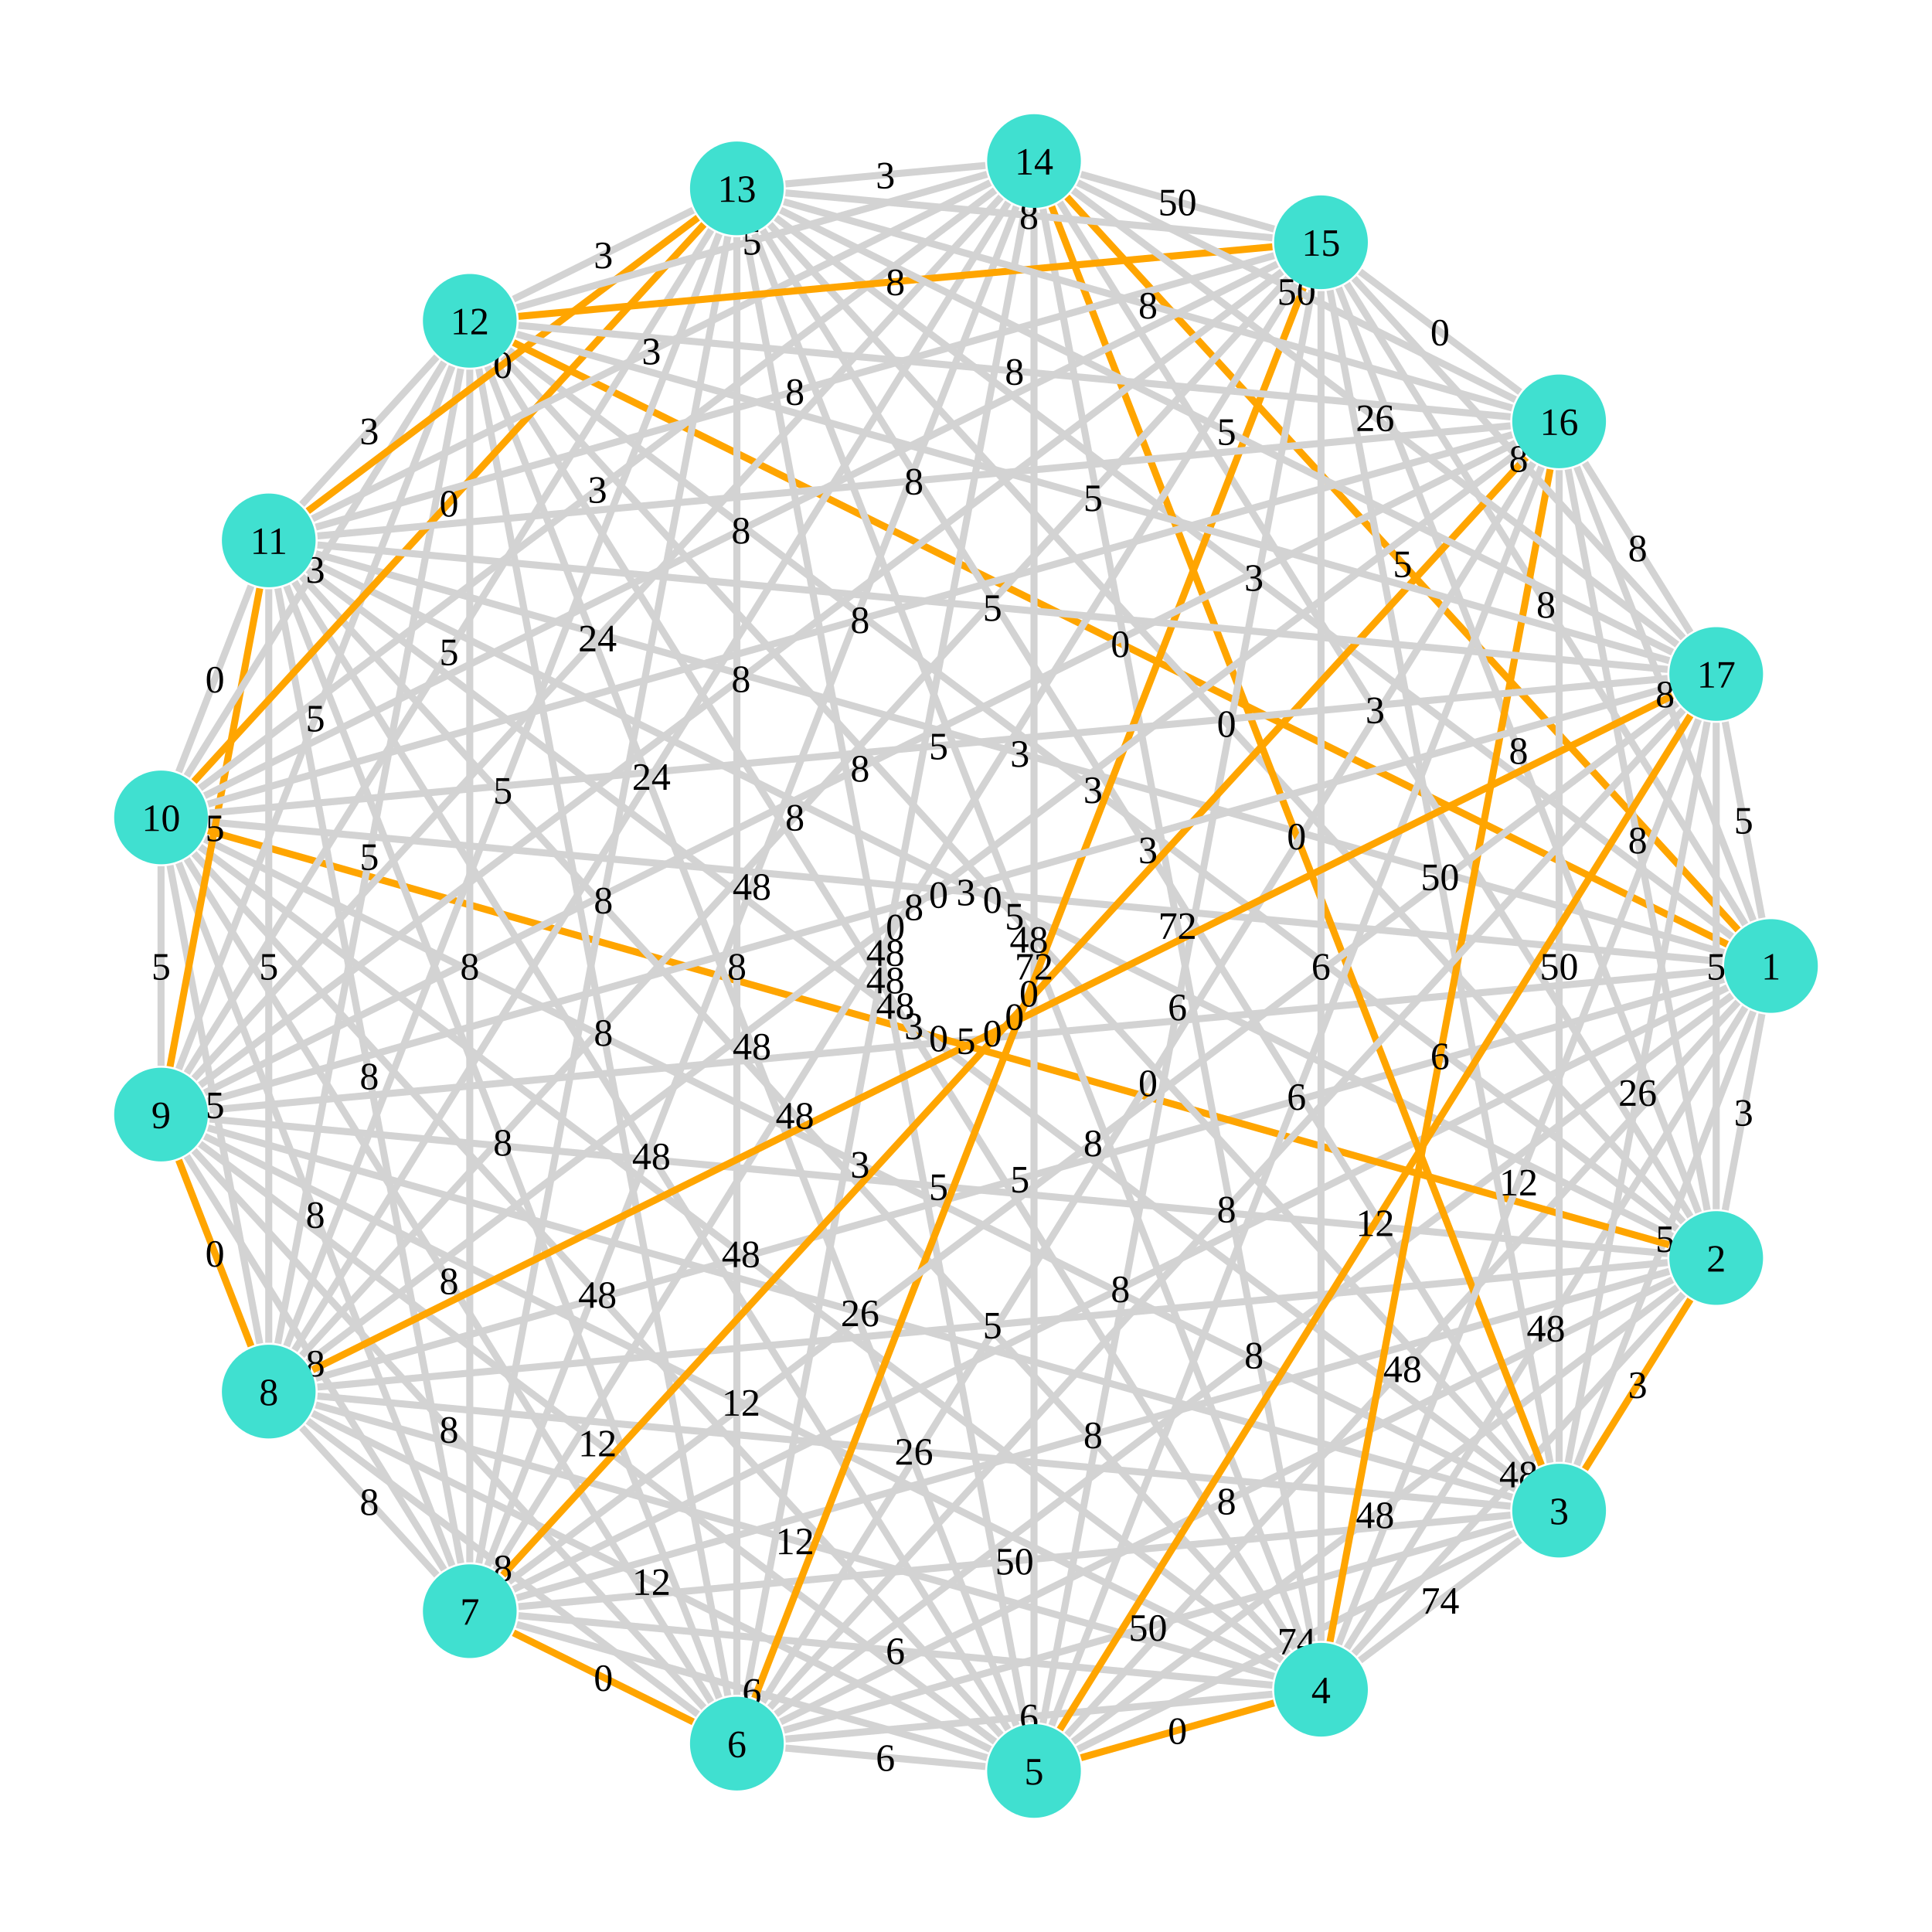
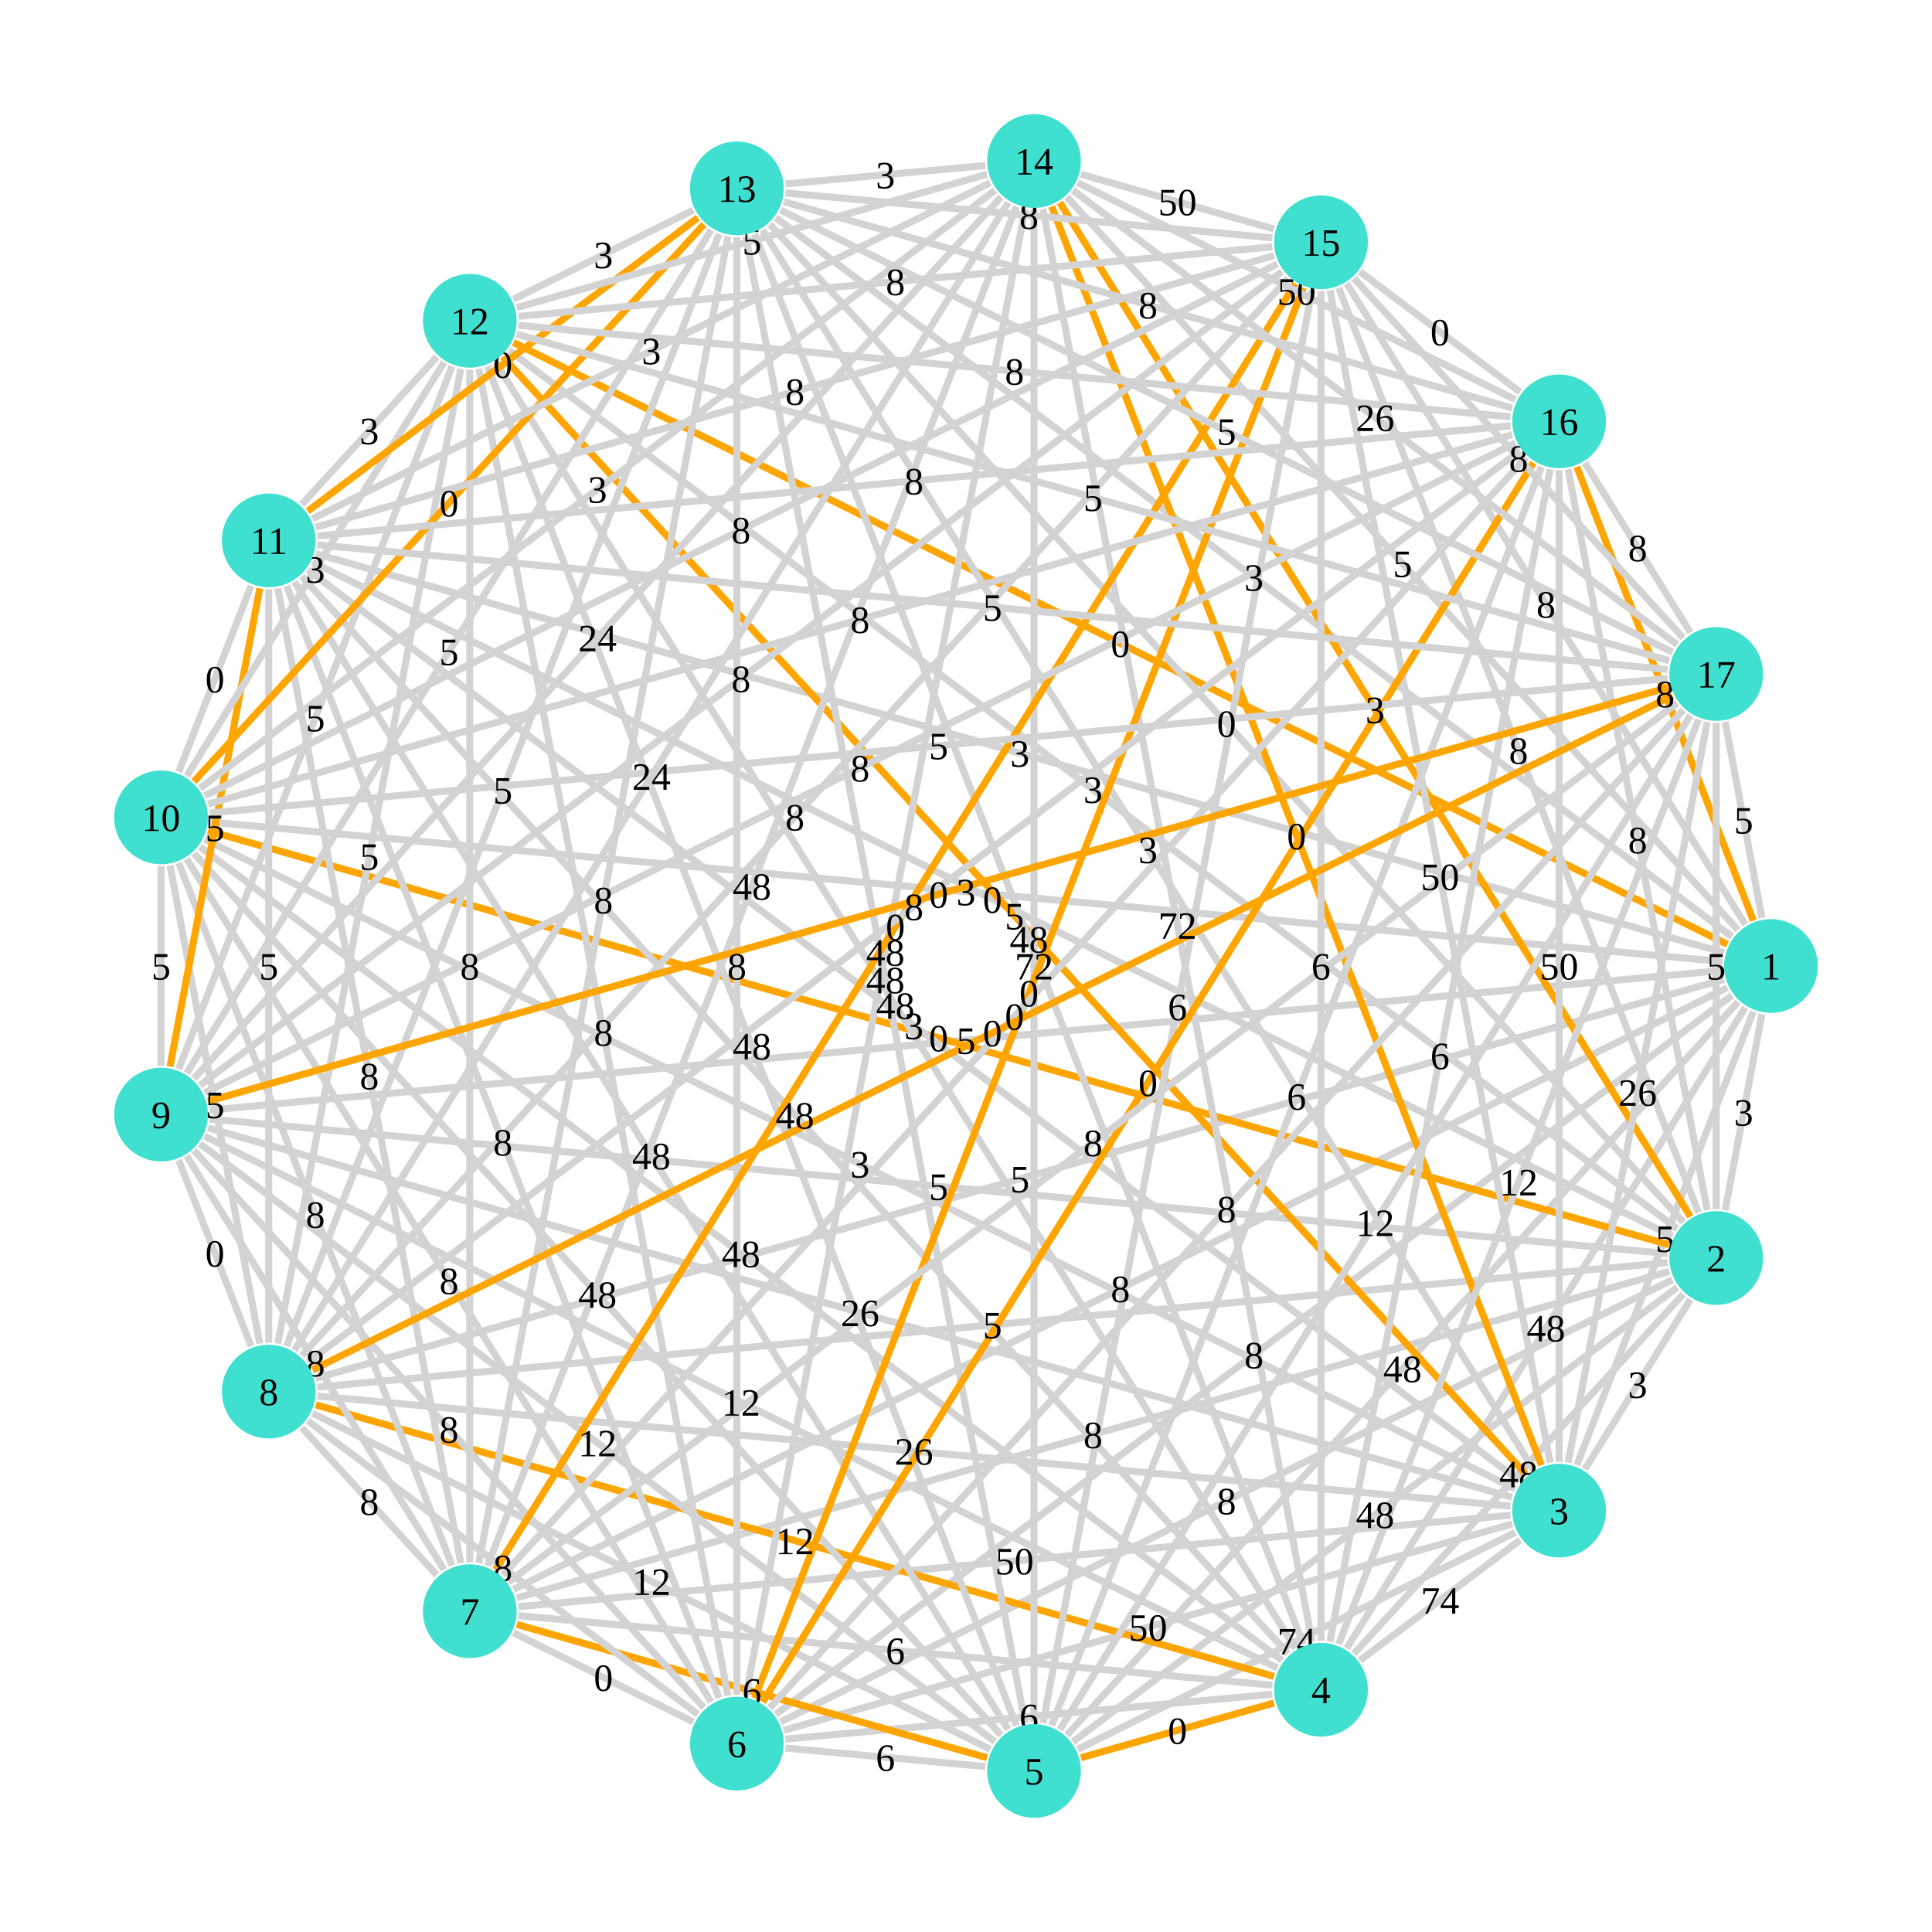
<svg xmlns="http://www.w3.org/2000/svg" xmlns:xlink="http://www.w3.org/1999/xlink" version="1.2" width="200mm" height="200mm" viewBox="0 0 200 200" stroke="none" fill="#000000" stroke-width="0.3" font-size="3.88">
-   <g stroke-width="0.73" fill="#000000" fill-opacity="0.000" id="img-3b026841-1">
+   <g stroke-width="0.73" fill="#000000" fill-opacity="0.000" id="img-f55d2e10-1">
    <path fill="none" d="M182.4,104.97 L 178.59 125.27" stroke="#D3D3D3" />
    <path fill="none" d="M181.5,104.71 L 163.23 151.67" stroke="#D3D3D3" />
    <path fill="none" d="M180.67,104.29 L 139.42 170.63" stroke="#D3D3D3" />
    <path fill="none" d="M179.92,103.73 L 110.45 179.61" stroke="#D3D3D3" />
    <path fill="none" d="M179.29,103.04 L 80.32 177.46" stroke="#D3D3D3" />
    <path fill="none" d="M178.81,102.24 L 53.16 164.54" stroke="#D3D3D3" />
    <path fill="none" d="M178.47,101.38 L 32.69 142.68" stroke="#D3D3D3" />
    <path fill="none" d="M178.3,100.46 L 21.7 114.91" stroke="#D3D3D3" />
    <path fill="none" d="M178.3,99.54 L 21.7 85.09" stroke="#D3D3D3" />
    <path fill="none" d="M178.47,98.62 L 32.69 57.32" stroke="#D3D3D3" />
    <path fill="none" d="M178.81,97.76 L 53.16 35.46" stroke="#FFA500" />
    <path fill="none" d="M179.29,96.96 L 80.32 22.54" stroke="#D3D3D3" />
-     <path fill="none" d="M179.92,96.27 L 110.45 20.39" stroke="#FFA500" />
+     <path fill="none" d="M179.92,96.27 L 110.45 20.39" stroke="#D3D3D3" />
    <path fill="none" d="M180.67,95.71 L 139.42 29.37" stroke="#D3D3D3" />
-     <path fill="none" d="M181.5,95.29 L 163.23 48.33" stroke="#D3D3D3" />
+     <path fill="none" d="M181.5,95.29 L 163.23 48.33" stroke="#FFA500" />
    <path fill="none" d="M182.4,95.03 L 178.59 74.73" stroke="#D3D3D3" />
-     <path fill="none" d="M174.99,134.52 L 164.07 152.09" stroke="#FFA500" />
+     <path fill="none" d="M174.99,134.52 L 164.07 152.09" stroke="#D3D3D3" />
    <path fill="none" d="M174.25,133.96 L 140.16 171.19" stroke="#D3D3D3" />
    <path fill="none" d="M173.62,133.27 L 111.08 180.3" stroke="#D3D3D3" />
    <path fill="none" d="M173.13,132.48 L 80.81 178.25" stroke="#D3D3D3" />
    <path fill="none" d="M172.8,131.61 L 53.5 165.41" stroke="#D3D3D3" />
    <path fill="none" d="M172.63,130.7 L 32.86 143.59" stroke="#D3D3D3" />
    <path fill="none" d="M172.63,129.77 L 21.7 115.84" stroke="#D3D3D3" />
    <path fill="none" d="M172.8,128.86 L 21.53 86" stroke="#FFA500" />
    <path fill="none" d="M173.13,127.99 L 32.35 58.19" stroke="#D3D3D3" />
    <path fill="none" d="M173.62,127.2 L 52.67 36.25" stroke="#D3D3D3" />
    <path fill="none" d="M174.25,126.51 L 79.7 23.23" stroke="#D3D3D3" />
-     <path fill="none" d="M174.99,125.94 L 109.71 20.96" stroke="#D3D3D3" />
+     <path fill="none" d="M174.99,125.94 L 109.71 20.96" stroke="#FFA500" />
    <path fill="none" d="M175.83,125.52 L 138.58 29.79" stroke="#D3D3D3" />
    <path fill="none" d="M176.73,125.27 L 162.33 48.58" stroke="#D3D3D3" />
    <path fill="none" d="M177.66,125.18 L 177.66 74.82" stroke="#D3D3D3" />
    <path fill="none" d="M157.36,159.42 L 140.79 171.88" stroke="#D3D3D3" />
    <path fill="none" d="M156.87,158.63 L 111.57 181.09" stroke="#D3D3D3" />
    <path fill="none" d="M156.54,157.76 L 81.14 179.12" stroke="#D3D3D3" />
    <path fill="none" d="M156.37,156.85 L 53.67 166.32" stroke="#D3D3D3" />
    <path fill="none" d="M156.37,155.92 L 32.86 144.52" stroke="#D3D3D3" />
    <path fill="none" d="M156.54,155 L 21.53 116.76" stroke="#D3D3D3" />
    <path fill="none" d="M156.87,154.14 L 21.19 86.87" stroke="#D3D3D3" />
    <path fill="none" d="M157.36,153.35 L 31.86 58.98" stroke="#D3D3D3" />
-     <path fill="none" d="M157.99,152.65 L 52.05 36.94" stroke="#D3D3D3" />
+     <path fill="none" d="M157.99,152.65 L 52.05 36.94" stroke="#FFA500" />
    <path fill="none" d="M158.73,152.09 L 78.95 23.8" stroke="#D3D3D3" />
    <path fill="none" d="M159.57,151.67 L 108.87 21.38" stroke="#FFA500" />
    <path fill="none" d="M160.47,151.42 L 137.68 30.05" stroke="#D3D3D3" />
    <path fill="none" d="M161.4,151.33 L 161.4 48.67" stroke="#D3D3D3" />
    <path fill="none" d="M162.33,151.42 L 176.73 74.73" stroke="#D3D3D3" />
    <path fill="none" d="M131.89,176.29 L 111.9 181.96" stroke="#FFA500" />
    <path fill="none" d="M131.72,175.38 L 81.31 180.03" stroke="#D3D3D3" />
    <path fill="none" d="M131.72,174.45 L 53.67 167.25" stroke="#D3D3D3" />
-     <path fill="none" d="M131.89,173.54 L 32.69 145.43" stroke="#D3D3D3" />
+     <path fill="none" d="M131.89,173.54 L 32.69 145.43" stroke="#FFA500" />
    <path fill="none" d="M132.22,172.67 L 21.19 117.62" stroke="#D3D3D3" />
    <path fill="none" d="M132.71,171.88 L 20.71 87.66" stroke="#D3D3D3" />
    <path fill="none" d="M133.34,171.19 L 31.24 59.67" stroke="#D3D3D3" />
    <path fill="none" d="M134.08,170.63 L 51.3 37.5" stroke="#D3D3D3" />
    <path fill="none" d="M134.92,170.21 L 78.12 24.21" stroke="#D3D3D3" />
    <path fill="none" d="M135.82,169.95 L 107.97 21.63" stroke="#D3D3D3" />
    <path fill="none" d="M136.75,169.86 L 136.75 30.14" stroke="#D3D3D3" />
-     <path fill="none" d="M137.68,169.95 L 160.47 48.58" stroke="#FFA500" />
+     <path fill="none" d="M137.68,169.95 L 160.47 48.58" stroke="#D3D3D3" />
    <path fill="none" d="M138.58,170.21 L 175.83 74.48" stroke="#D3D3D3" />
    <path fill="none" d="M102.01,182.87 L 81.31 180.96" stroke="#D3D3D3" />
-     <path fill="none" d="M102.18,181.96 L 53.5 168.16" stroke="#D3D3D3" />
+     <path fill="none" d="M102.18,181.96 L 53.5 168.16" stroke="#FFA500" />
    <path fill="none" d="M102.51,181.09 L 32.35 146.3" stroke="#D3D3D3" />
    <path fill="none" d="M103,180.3 L 20.71 118.41" stroke="#D3D3D3" />
    <path fill="none" d="M103.63,179.61 L 20.08 88.35" stroke="#D3D3D3" />
    <path fill="none" d="M104.37,179.04 L 30.49 60.23" stroke="#D3D3D3" />
    <path fill="none" d="M105.21,178.62 L 50.47 37.92" stroke="#D3D3D3" />
    <path fill="none" d="M106.11,178.37 L 77.22 24.47" stroke="#D3D3D3" />
    <path fill="none" d="M107.04,178.28 L 107.04 21.72" stroke="#D3D3D3" />
    <path fill="none" d="M107.97,178.37 L 135.82 30.05" stroke="#D3D3D3" />
    <path fill="none" d="M108.87,178.62 L 159.57 48.33" stroke="#D3D3D3" />
-     <path fill="none" d="M109.71,179.04 L 174.99 74.06" stroke="#FFA500" />
-     <path fill="none" d="M71.76,178.25 L 53.16 169.03" stroke="#FFA500" />
+     <path fill="none" d="M109.71,179.04 L 174.99 74.06" stroke="#D3D3D3" />
+     <path fill="none" d="M71.76,178.25 L 53.16 169.03" stroke="#D3D3D3" />
    <path fill="none" d="M72.24,177.46 L 31.86 147.09" stroke="#D3D3D3" />
    <path fill="none" d="M72.87,176.77 L 20.08 119.1" stroke="#D3D3D3" />
    <path fill="none" d="M73.62,176.2 L 19.33 88.91" stroke="#D3D3D3" />
    <path fill="none" d="M74.45,175.79 L 29.66 60.65" stroke="#D3D3D3" />
    <path fill="none" d="M75.35,175.53 L 49.57 38.18" stroke="#D3D3D3" />
    <path fill="none" d="M76.28,175.44 L 76.28 24.56" stroke="#D3D3D3" />
    <path fill="none" d="M77.22,175.53 L 106.11 21.63" stroke="#D3D3D3" />
    <path fill="none" d="M78.12,175.79 L 134.92 29.79" stroke="#FFA500" />
-     <path fill="none" d="M78.95,176.2 L 158.73 47.91" stroke="#D3D3D3" />
+     <path fill="none" d="M78.95,176.2 L 158.73 47.91" stroke="#FFA500" />
    <path fill="none" d="M79.7,176.77 L 174.25 73.49" stroke="#D3D3D3" />
    <path fill="none" d="M45.22,163.06 L 31.24 147.78" stroke="#D3D3D3" />
    <path fill="none" d="M45.97,162.5 L 19.33 119.67" stroke="#D3D3D3" />
    <path fill="none" d="M46.8,162.08 L 18.5 89.33" stroke="#D3D3D3" />
    <path fill="none" d="M47.7,161.82 L 28.76 60.91" stroke="#D3D3D3" />
    <path fill="none" d="M48.63,161.73 L 48.63 38.27" stroke="#D3D3D3" />
    <path fill="none" d="M49.57,161.82 L 75.35 24.47" stroke="#D3D3D3" />
    <path fill="none" d="M50.47,162.08 L 105.21 21.38" stroke="#D3D3D3" />
-     <path fill="none" d="M51.3,162.5 L 134.08 29.37" stroke="#D3D3D3" />
-     <path fill="none" d="M52.05,163.06 L 157.99 47.35" stroke="#FFA500" />
+     <path fill="none" d="M51.3,162.5 L 134.08 29.37" stroke="#FFA500" />
+     <path fill="none" d="M52.05,163.06 L 157.99 47.35" stroke="#D3D3D3" />
    <path fill="none" d="M52.67,163.75 L 173.62 72.8" stroke="#D3D3D3" />
-     <path fill="none" d="M25.99,139.35 L 18.5 120.09" stroke="#FFA500" />
+     <path fill="none" d="M25.99,139.35 L 18.5 120.09" stroke="#D3D3D3" />
    <path fill="none" d="M26.89,139.09 L 17.6 89.59" stroke="#D3D3D3" />
    <path fill="none" d="M27.82,139 L 27.82 61" stroke="#D3D3D3" />
    <path fill="none" d="M28.76,139.09 L 47.7 38.18" stroke="#D3D3D3" />
    <path fill="none" d="M29.66,139.35 L 74.45 24.21" stroke="#D3D3D3" />
    <path fill="none" d="M30.49,139.77 L 104.37 20.96" stroke="#D3D3D3" />
    <path fill="none" d="M31.24,140.33 L 133.34 28.81" stroke="#D3D3D3" />
    <path fill="none" d="M31.86,141.02 L 157.36 46.65" stroke="#D3D3D3" />
    <path fill="none" d="M32.35,141.81 L 173.13 72.01" stroke="#FFA500" />
    <path fill="none" d="M16.67,110.33 L 16.67 89.67" stroke="#D3D3D3" />
    <path fill="none" d="M17.6,110.41 L 26.89 60.91" stroke="#FFA500" />
    <path fill="none" d="M18.5,110.67 L 46.8 37.92" stroke="#D3D3D3" />
    <path fill="none" d="M19.33,111.09 L 73.62 23.8" stroke="#D3D3D3" />
    <path fill="none" d="M20.08,111.65 L 103.63 20.39" stroke="#D3D3D3" />
    <path fill="none" d="M20.71,112.34 L 132.71 28.12" stroke="#D3D3D3" />
    <path fill="none" d="M21.19,113.13 L 156.87 45.86" stroke="#D3D3D3" />
-     <path fill="none" d="M21.53,114 L 172.8 71.14" stroke="#D3D3D3" />
+     <path fill="none" d="M21.53,114 L 172.8 71.14" stroke="#FFA500" />
    <path fill="none" d="M18.5,79.91 L 25.99 60.65" stroke="#D3D3D3" />
    <path fill="none" d="M19.33,80.33 L 45.97 37.5" stroke="#D3D3D3" />
    <path fill="none" d="M20.08,80.9 L 72.87 23.23" stroke="#FFA500" />
    <path fill="none" d="M20.71,81.59 L 103 19.7" stroke="#D3D3D3" />
    <path fill="none" d="M21.19,82.38 L 132.22 27.33" stroke="#D3D3D3" />
    <path fill="none" d="M21.53,83.24 L 156.54 45" stroke="#D3D3D3" />
    <path fill="none" d="M21.7,84.16 L 172.63 70.23" stroke="#D3D3D3" />
    <path fill="none" d="M31.24,52.22 L 45.22 36.94" stroke="#D3D3D3" />
    <path fill="none" d="M31.86,52.91 L 72.24 22.54" stroke="#FFA500" />
    <path fill="none" d="M32.35,53.7 L 102.51 18.91" stroke="#D3D3D3" />
    <path fill="none" d="M32.69,54.57 L 131.89 26.46" stroke="#D3D3D3" />
    <path fill="none" d="M32.86,55.48 L 156.37 44.08" stroke="#D3D3D3" />
    <path fill="none" d="M32.86,56.41 L 172.63 69.3" stroke="#D3D3D3" />
    <path fill="none" d="M53.16,30.97 L 71.76 21.75" stroke="#D3D3D3" />
    <path fill="none" d="M53.5,31.84 L 102.18 18.04" stroke="#D3D3D3" />
-     <path fill="none" d="M53.67,32.75 L 131.72 25.55" stroke="#FFA500" />
+     <path fill="none" d="M53.67,32.75 L 131.72 25.55" stroke="#D3D3D3" />
    <path fill="none" d="M53.67,33.68 L 156.37 43.15" stroke="#D3D3D3" />
    <path fill="none" d="M53.5,34.59 L 172.8 68.39" stroke="#D3D3D3" />
    <path fill="none" d="M81.31,19.04 L 102.01 17.13" stroke="#D3D3D3" />
    <path fill="none" d="M81.31,19.97 L 131.72 24.62" stroke="#D3D3D3" />
    <path fill="none" d="M81.14,20.88 L 156.54 42.24" stroke="#D3D3D3" />
    <path fill="none" d="M80.81,21.75 L 173.13 67.52" stroke="#D3D3D3" />
    <path fill="none" d="M111.9,18.04 L 131.89 23.71" stroke="#D3D3D3" />
    <path fill="none" d="M111.57,18.91 L 156.87 41.37" stroke="#D3D3D3" />
    <path fill="none" d="M111.08,19.7 L 173.62 66.73" stroke="#D3D3D3" />
    <path fill="none" d="M140.79,28.12 L 157.36 40.58" stroke="#D3D3D3" />
    <path fill="none" d="M140.16,28.81 L 174.25 66.04" stroke="#D3D3D3" />
    <path fill="none" d="M164.07,47.91 L 174.99 65.48" stroke="#D3D3D3" />
  </g>
-   <g stroke-width="0.73" id="img-3b026841-2">
+   <g stroke-width="0.73" id="img-f55d2e10-2">
</g>
-   <g font-size="4" stroke="#000000" stroke-opacity="0.000" fill="#000000" id="img-3b026841-3">
+   <g font-size="4" stroke="#000000" stroke-opacity="0.000" fill="#000000" id="img-f55d2e10-3">
    <text x="180.5" y="115.12" text-anchor="middle" dy="0.35em">3</text>
    <text x="172.37" y="128.19" text-anchor="middle" dy="0.35em">5</text>
    <text x="160.04" y="137.46" text-anchor="middle" dy="0.35em">48</text>
    <text x="145.19" y="141.67" text-anchor="middle" dy="0.35em">48</text>
    <text x="129.81" y="140.25" text-anchor="middle" dy="0.35em">8</text>
    <text x="115.98" y="133.39" text-anchor="middle" dy="0.35em">8</text>
    <text x="105.58" y="122.03" text-anchor="middle" dy="0.35em">5</text>
    <text x="100" y="107.69" text-anchor="middle" dy="0.35em">5</text>
    <text x="100" y="92.31" text-anchor="middle" dy="0.35em">3</text>
    <text x="105.58" y="77.97" text-anchor="middle" dy="0.35em">3</text>
    <text x="115.98" y="66.61" text-anchor="middle" dy="0.35em">0</text>
    <text x="129.81" y="59.75" text-anchor="middle" dy="0.35em">3</text>
    <text x="145.19" y="58.33" text-anchor="middle" dy="0.35em">5</text>
    <text x="160.04" y="62.54" text-anchor="middle" dy="0.35em">8</text>
    <text x="172.37" y="71.81" text-anchor="middle" dy="0.35em">8</text>
    <text x="180.5" y="84.88" text-anchor="middle" dy="0.35em">5</text>
    <text x="169.53" y="143.31" text-anchor="middle" dy="0.35em">3</text>
    <text x="157.2" y="152.57" text-anchor="middle" dy="0.35em">48</text>
    <text x="142.35" y="156.78" text-anchor="middle" dy="0.35em">48</text>
    <text x="126.97" y="155.36" text-anchor="middle" dy="0.35em">8</text>
    <text x="113.15" y="148.51" text-anchor="middle" dy="0.35em">8</text>
    <text x="102.74" y="137.14" text-anchor="middle" dy="0.35em">5</text>
    <text x="97.16" y="122.81" text-anchor="middle" dy="0.35em">5</text>
    <text x="97.16" y="107.43" text-anchor="middle" dy="0.35em">0</text>
    <text x="102.74" y="93.09" text-anchor="middle" dy="0.35em">0</text>
    <text x="113.15" y="81.72" text-anchor="middle" dy="0.35em">3</text>
    <text x="126.97" y="74.87" text-anchor="middle" dy="0.35em">0</text>
    <text x="142.35" y="73.45" text-anchor="middle" dy="0.35em">3</text>
    <text x="157.2" y="77.66" text-anchor="middle" dy="0.35em">8</text>
    <text x="169.53" y="86.93" text-anchor="middle" dy="0.35em">8</text>
    <text x="177.66" y="100" text-anchor="middle" dy="0.35em">5</text>
    <text x="149.07" y="165.65" text-anchor="middle" dy="0.35em">74</text>
    <text x="134.22" y="169.86" text-anchor="middle" dy="0.35em">74</text>
    <text x="118.84" y="168.44" text-anchor="middle" dy="0.35em">50</text>
    <text x="105.02" y="161.58" text-anchor="middle" dy="0.35em">50</text>
    <text x="94.61" y="150.22" text-anchor="middle" dy="0.35em">26</text>
    <text x="89.03" y="135.88" text-anchor="middle" dy="0.35em">26</text>
    <text x="89.03" y="120.5" text-anchor="middle" dy="0.35em">3</text>
    <text x="94.61" y="106.16" text-anchor="middle" dy="0.35em">3</text>
    <text x="105.02" y="94.8" text-anchor="middle" dy="0.35em">5</text>
    <text x="118.84" y="87.94" text-anchor="middle" dy="0.35em">3</text>
    <text x="134.22" y="86.52" text-anchor="middle" dy="0.35em">0</text>
    <text x="149.07" y="90.73" text-anchor="middle" dy="0.35em">50</text>
    <text x="161.4" y="100" text-anchor="middle" dy="0.35em">50</text>
    <text x="169.53" y="113.07" text-anchor="middle" dy="0.35em">26</text>
    <text x="121.89" y="179.12" text-anchor="middle" dy="0.35em">0</text>
    <text x="106.52" y="177.71" text-anchor="middle" dy="0.35em">6</text>
    <text x="92.69" y="170.85" text-anchor="middle" dy="0.35em">6</text>
    <text x="82.29" y="159.49" text-anchor="middle" dy="0.35em">12</text>
    <text x="76.71" y="145.15" text-anchor="middle" dy="0.35em">12</text>
    <text x="76.71" y="129.77" text-anchor="middle" dy="0.35em">48</text>
    <text x="82.29" y="115.43" text-anchor="middle" dy="0.35em">48</text>
    <text x="92.69" y="104.07" text-anchor="middle" dy="0.35em">48</text>
    <text x="106.52" y="97.21" text-anchor="middle" dy="0.35em">48</text>
    <text x="121.89" y="95.79" text-anchor="middle" dy="0.35em">72</text>
    <text x="136.75" y="100" text-anchor="middle" dy="0.35em">6</text>
    <text x="149.07" y="109.27" text-anchor="middle" dy="0.35em">6</text>
    <text x="157.2" y="122.34" text-anchor="middle" dy="0.35em">12</text>
    <text x="91.66" y="181.91" text-anchor="middle" dy="0.35em">6</text>
    <text x="77.84" y="175.06" text-anchor="middle" dy="0.35em">6</text>
    <text x="67.43" y="163.7" text-anchor="middle" dy="0.35em">12</text>
    <text x="61.85" y="149.36" text-anchor="middle" dy="0.35em">12</text>
    <text x="61.85" y="133.98" text-anchor="middle" dy="0.35em">48</text>
    <text x="67.43" y="119.64" text-anchor="middle" dy="0.35em">48</text>
    <text x="77.84" y="108.27" text-anchor="middle" dy="0.35em">48</text>
    <text x="91.66" y="101.42" text-anchor="middle" dy="0.35em">48</text>
    <text x="107.04" y="100" text-anchor="middle" dy="0.35em">72</text>
    <text x="121.89" y="104.21" text-anchor="middle" dy="0.35em">6</text>
    <text x="134.22" y="113.48" text-anchor="middle" dy="0.35em">6</text>
    <text x="142.35" y="126.55" text-anchor="middle" dy="0.35em">12</text>
    <text x="62.46" y="173.64" text-anchor="middle" dy="0.35em">0</text>
    <text x="52.05" y="162.28" text-anchor="middle" dy="0.35em">8</text>
    <text x="46.48" y="147.94" text-anchor="middle" dy="0.35em">8</text>
    <text x="46.48" y="132.56" text-anchor="middle" dy="0.35em">8</text>
    <text x="52.05" y="118.22" text-anchor="middle" dy="0.35em">8</text>
    <text x="62.46" y="106.85" text-anchor="middle" dy="0.35em">8</text>
    <text x="76.28" y="100" text-anchor="middle" dy="0.35em">8</text>
    <text x="91.66" y="98.58" text-anchor="middle" dy="0.35em">48</text>
    <text x="106.52" y="102.79" text-anchor="middle" dy="0.35em">0</text>
    <text x="118.84" y="112.06" text-anchor="middle" dy="0.35em">0</text>
    <text x="126.97" y="125.13" text-anchor="middle" dy="0.35em">8</text>
    <text x="38.23" y="155.42" text-anchor="middle" dy="0.35em">8</text>
    <text x="32.65" y="141.08" text-anchor="middle" dy="0.35em">8</text>
    <text x="32.65" y="125.7" text-anchor="middle" dy="0.35em">8</text>
    <text x="38.23" y="111.36" text-anchor="middle" dy="0.35em">8</text>
    <text x="48.63" y="100" text-anchor="middle" dy="0.35em">8</text>
    <text x="62.46" y="93.15" text-anchor="middle" dy="0.35em">8</text>
    <text x="77.84" y="91.73" text-anchor="middle" dy="0.35em">48</text>
    <text x="92.69" y="95.93" text-anchor="middle" dy="0.35em">0</text>
    <text x="105.02" y="105.2" text-anchor="middle" dy="0.35em">0</text>
    <text x="113.15" y="118.28" text-anchor="middle" dy="0.35em">8</text>
    <text x="22.25" y="129.72" text-anchor="middle" dy="0.35em">0</text>
    <text x="22.25" y="114.34" text-anchor="middle" dy="0.35em">5</text>
    <text x="27.82" y="100" text-anchor="middle" dy="0.35em">5</text>
    <text x="38.23" y="88.64" text-anchor="middle" dy="0.35em">5</text>
    <text x="52.05" y="81.78" text-anchor="middle" dy="0.35em">5</text>
    <text x="67.43" y="80.36" text-anchor="middle" dy="0.35em">24</text>
    <text x="82.29" y="84.57" text-anchor="middle" dy="0.35em">8</text>
    <text x="94.61" y="93.84" text-anchor="middle" dy="0.35em">8</text>
    <text x="102.74" y="106.91" text-anchor="middle" dy="0.35em">0</text>
    <text x="16.67" y="100" text-anchor="middle" dy="0.35em">5</text>
    <text x="22.25" y="85.66" text-anchor="middle" dy="0.35em">5</text>
    <text x="32.65" y="74.3" text-anchor="middle" dy="0.35em">5</text>
    <text x="46.48" y="67.44" text-anchor="middle" dy="0.35em">5</text>
    <text x="61.85" y="66.02" text-anchor="middle" dy="0.35em">24</text>
    <text x="76.71" y="70.23" text-anchor="middle" dy="0.35em">8</text>
    <text x="89.03" y="79.5" text-anchor="middle" dy="0.35em">8</text>
    <text x="97.16" y="92.57" text-anchor="middle" dy="0.35em">0</text>
    <text x="22.25" y="70.28" text-anchor="middle" dy="0.35em">0</text>
    <text x="32.65" y="58.92" text-anchor="middle" dy="0.35em">3</text>
    <text x="46.48" y="52.06" text-anchor="middle" dy="0.35em">0</text>
    <text x="61.85" y="50.64" text-anchor="middle" dy="0.35em">3</text>
    <text x="76.71" y="54.85" text-anchor="middle" dy="0.35em">8</text>
    <text x="89.03" y="64.12" text-anchor="middle" dy="0.35em">8</text>
    <text x="97.16" y="77.19" text-anchor="middle" dy="0.35em">5</text>
    <text x="38.23" y="44.58" text-anchor="middle" dy="0.35em">3</text>
    <text x="52.05" y="37.72" text-anchor="middle" dy="0.35em">0</text>
    <text x="67.43" y="36.3" text-anchor="middle" dy="0.35em">3</text>
    <text x="82.29" y="40.51" text-anchor="middle" dy="0.35em">8</text>
    <text x="94.61" y="49.78" text-anchor="middle" dy="0.35em">8</text>
    <text x="102.74" y="62.86" text-anchor="middle" dy="0.35em">5</text>
    <text x="62.46" y="26.36" text-anchor="middle" dy="0.35em">3</text>
    <text x="77.84" y="24.94" text-anchor="middle" dy="0.35em">5</text>
    <text x="92.69" y="29.15" text-anchor="middle" dy="0.35em">8</text>
    <text x="105.02" y="38.42" text-anchor="middle" dy="0.35em">8</text>
    <text x="113.15" y="51.49" text-anchor="middle" dy="0.35em">5</text>
    <text x="91.66" y="18.09" text-anchor="middle" dy="0.35em">3</text>
    <text x="106.52" y="22.29" text-anchor="middle" dy="0.35em">8</text>
    <text x="118.84" y="31.56" text-anchor="middle" dy="0.35em">8</text>
    <text x="126.97" y="44.64" text-anchor="middle" dy="0.35em">5</text>
    <text x="121.89" y="20.88" text-anchor="middle" dy="0.35em">50</text>
    <text x="134.22" y="30.14" text-anchor="middle" dy="0.35em">50</text>
    <text x="142.35" y="43.22" text-anchor="middle" dy="0.35em">26</text>
    <text x="149.07" y="34.35" text-anchor="middle" dy="0.35em">0</text>
    <text x="157.2" y="47.43" text-anchor="middle" dy="0.35em">8</text>
    <text x="169.53" y="56.69" text-anchor="middle" dy="0.35em">8</text>
  </g>
-   <g stroke-width="0" stroke="#000000" stroke-opacity="0.000" fill="#40E0D0" id="img-3b026841-4">
-     <use xlink:href="#img-3b026841-5" x="183.33" y="100" />
-     <use xlink:href="#img-3b026841-5" x="177.66" y="130.23" />
-     <use xlink:href="#img-3b026841-5" x="161.4" y="156.38" />
-     <use xlink:href="#img-3b026841-5" x="136.75" y="174.92" />
-     <use xlink:href="#img-3b026841-5" x="107.04" y="183.33" />
-     <use xlink:href="#img-3b026841-5" x="76.28" y="180.5" />
-     <use xlink:href="#img-3b026841-5" x="48.63" y="166.79" />
-     <use xlink:href="#img-3b026841-5" x="27.82" y="144.06" />
-     <use xlink:href="#img-3b026841-5" x="16.67" y="115.38" />
-     <use xlink:href="#img-3b026841-5" x="16.67" y="84.62" />
-     <use xlink:href="#img-3b026841-5" x="27.82" y="55.94" />
-     <use xlink:href="#img-3b026841-5" x="48.63" y="33.21" />
-     <use xlink:href="#img-3b026841-5" x="76.28" y="19.5" />
-     <use xlink:href="#img-3b026841-5" x="107.04" y="16.67" />
-     <use xlink:href="#img-3b026841-5" x="136.75" y="25.08" />
-     <use xlink:href="#img-3b026841-5" x="161.4" y="43.62" />
-     <use xlink:href="#img-3b026841-5" x="177.66" y="69.77" />
+   <g stroke-width="0" stroke="#000000" stroke-opacity="0.000" fill="#40E0D0" id="img-f55d2e10-4">
+     <use xlink:href="#img-f55d2e10-5" x="183.33" y="100" />
+     <use xlink:href="#img-f55d2e10-5" x="177.66" y="130.23" />
+     <use xlink:href="#img-f55d2e10-5" x="161.4" y="156.38" />
+     <use xlink:href="#img-f55d2e10-5" x="136.75" y="174.92" />
+     <use xlink:href="#img-f55d2e10-5" x="107.04" y="183.33" />
+     <use xlink:href="#img-f55d2e10-5" x="76.28" y="180.5" />
+     <use xlink:href="#img-f55d2e10-5" x="48.63" y="166.79" />
+     <use xlink:href="#img-f55d2e10-5" x="27.82" y="144.06" />
+     <use xlink:href="#img-f55d2e10-5" x="16.67" y="115.38" />
+     <use xlink:href="#img-f55d2e10-5" x="16.67" y="84.62" />
+     <use xlink:href="#img-f55d2e10-5" x="27.82" y="55.94" />
+     <use xlink:href="#img-f55d2e10-5" x="48.63" y="33.21" />
+     <use xlink:href="#img-f55d2e10-5" x="76.28" y="19.5" />
+     <use xlink:href="#img-f55d2e10-5" x="107.04" y="16.67" />
+     <use xlink:href="#img-f55d2e10-5" x="136.75" y="25.08" />
+     <use xlink:href="#img-f55d2e10-5" x="161.4" y="43.62" />
+     <use xlink:href="#img-f55d2e10-5" x="177.66" y="69.77" />
  </g>
-   <g font-size="4" stroke="#000000" stroke-opacity="0.000" fill="#000000" id="img-3b026841-6">
+   <g font-size="4" stroke="#000000" stroke-opacity="0.000" fill="#000000" id="img-f55d2e10-6">
    <text x="183.33" y="100" text-anchor="middle" dy="0.35em">1</text>
    <text x="177.66" y="130.23" text-anchor="middle" dy="0.35em">2</text>
    <text x="161.4" y="156.38" text-anchor="middle" dy="0.35em">3</text>
    <text x="136.75" y="174.92" text-anchor="middle" dy="0.35em">4</text>
    <text x="107.04" y="183.33" text-anchor="middle" dy="0.35em">5</text>
    <text x="76.28" y="180.5" text-anchor="middle" dy="0.35em">6</text>
    <text x="48.63" y="166.79" text-anchor="middle" dy="0.35em">7</text>
    <text x="27.82" y="144.06" text-anchor="middle" dy="0.35em">8</text>
    <text x="16.67" y="115.38" text-anchor="middle" dy="0.35em">9</text>
    <text x="16.67" y="84.62" text-anchor="middle" dy="0.35em">10</text>
    <text x="27.82" y="55.94" text-anchor="middle" dy="0.35em">11</text>
    <text x="48.63" y="33.21" text-anchor="middle" dy="0.35em">12</text>
    <text x="76.28" y="19.5" text-anchor="middle" dy="0.35em">13</text>
    <text x="107.04" y="16.67" text-anchor="middle" dy="0.35em">14</text>
    <text x="136.75" y="25.08" text-anchor="middle" dy="0.35em">15</text>
    <text x="161.4" y="43.62" text-anchor="middle" dy="0.35em">16</text>
    <text x="177.66" y="69.77" text-anchor="middle" dy="0.35em">17</text>
  </g>
  <defs>
-     <g id="img-3b026841-5">
+     <g id="img-f55d2e10-5">
      <circle cx="0" cy="0" r="4.85" />
    </g>
  </defs>
</svg>
